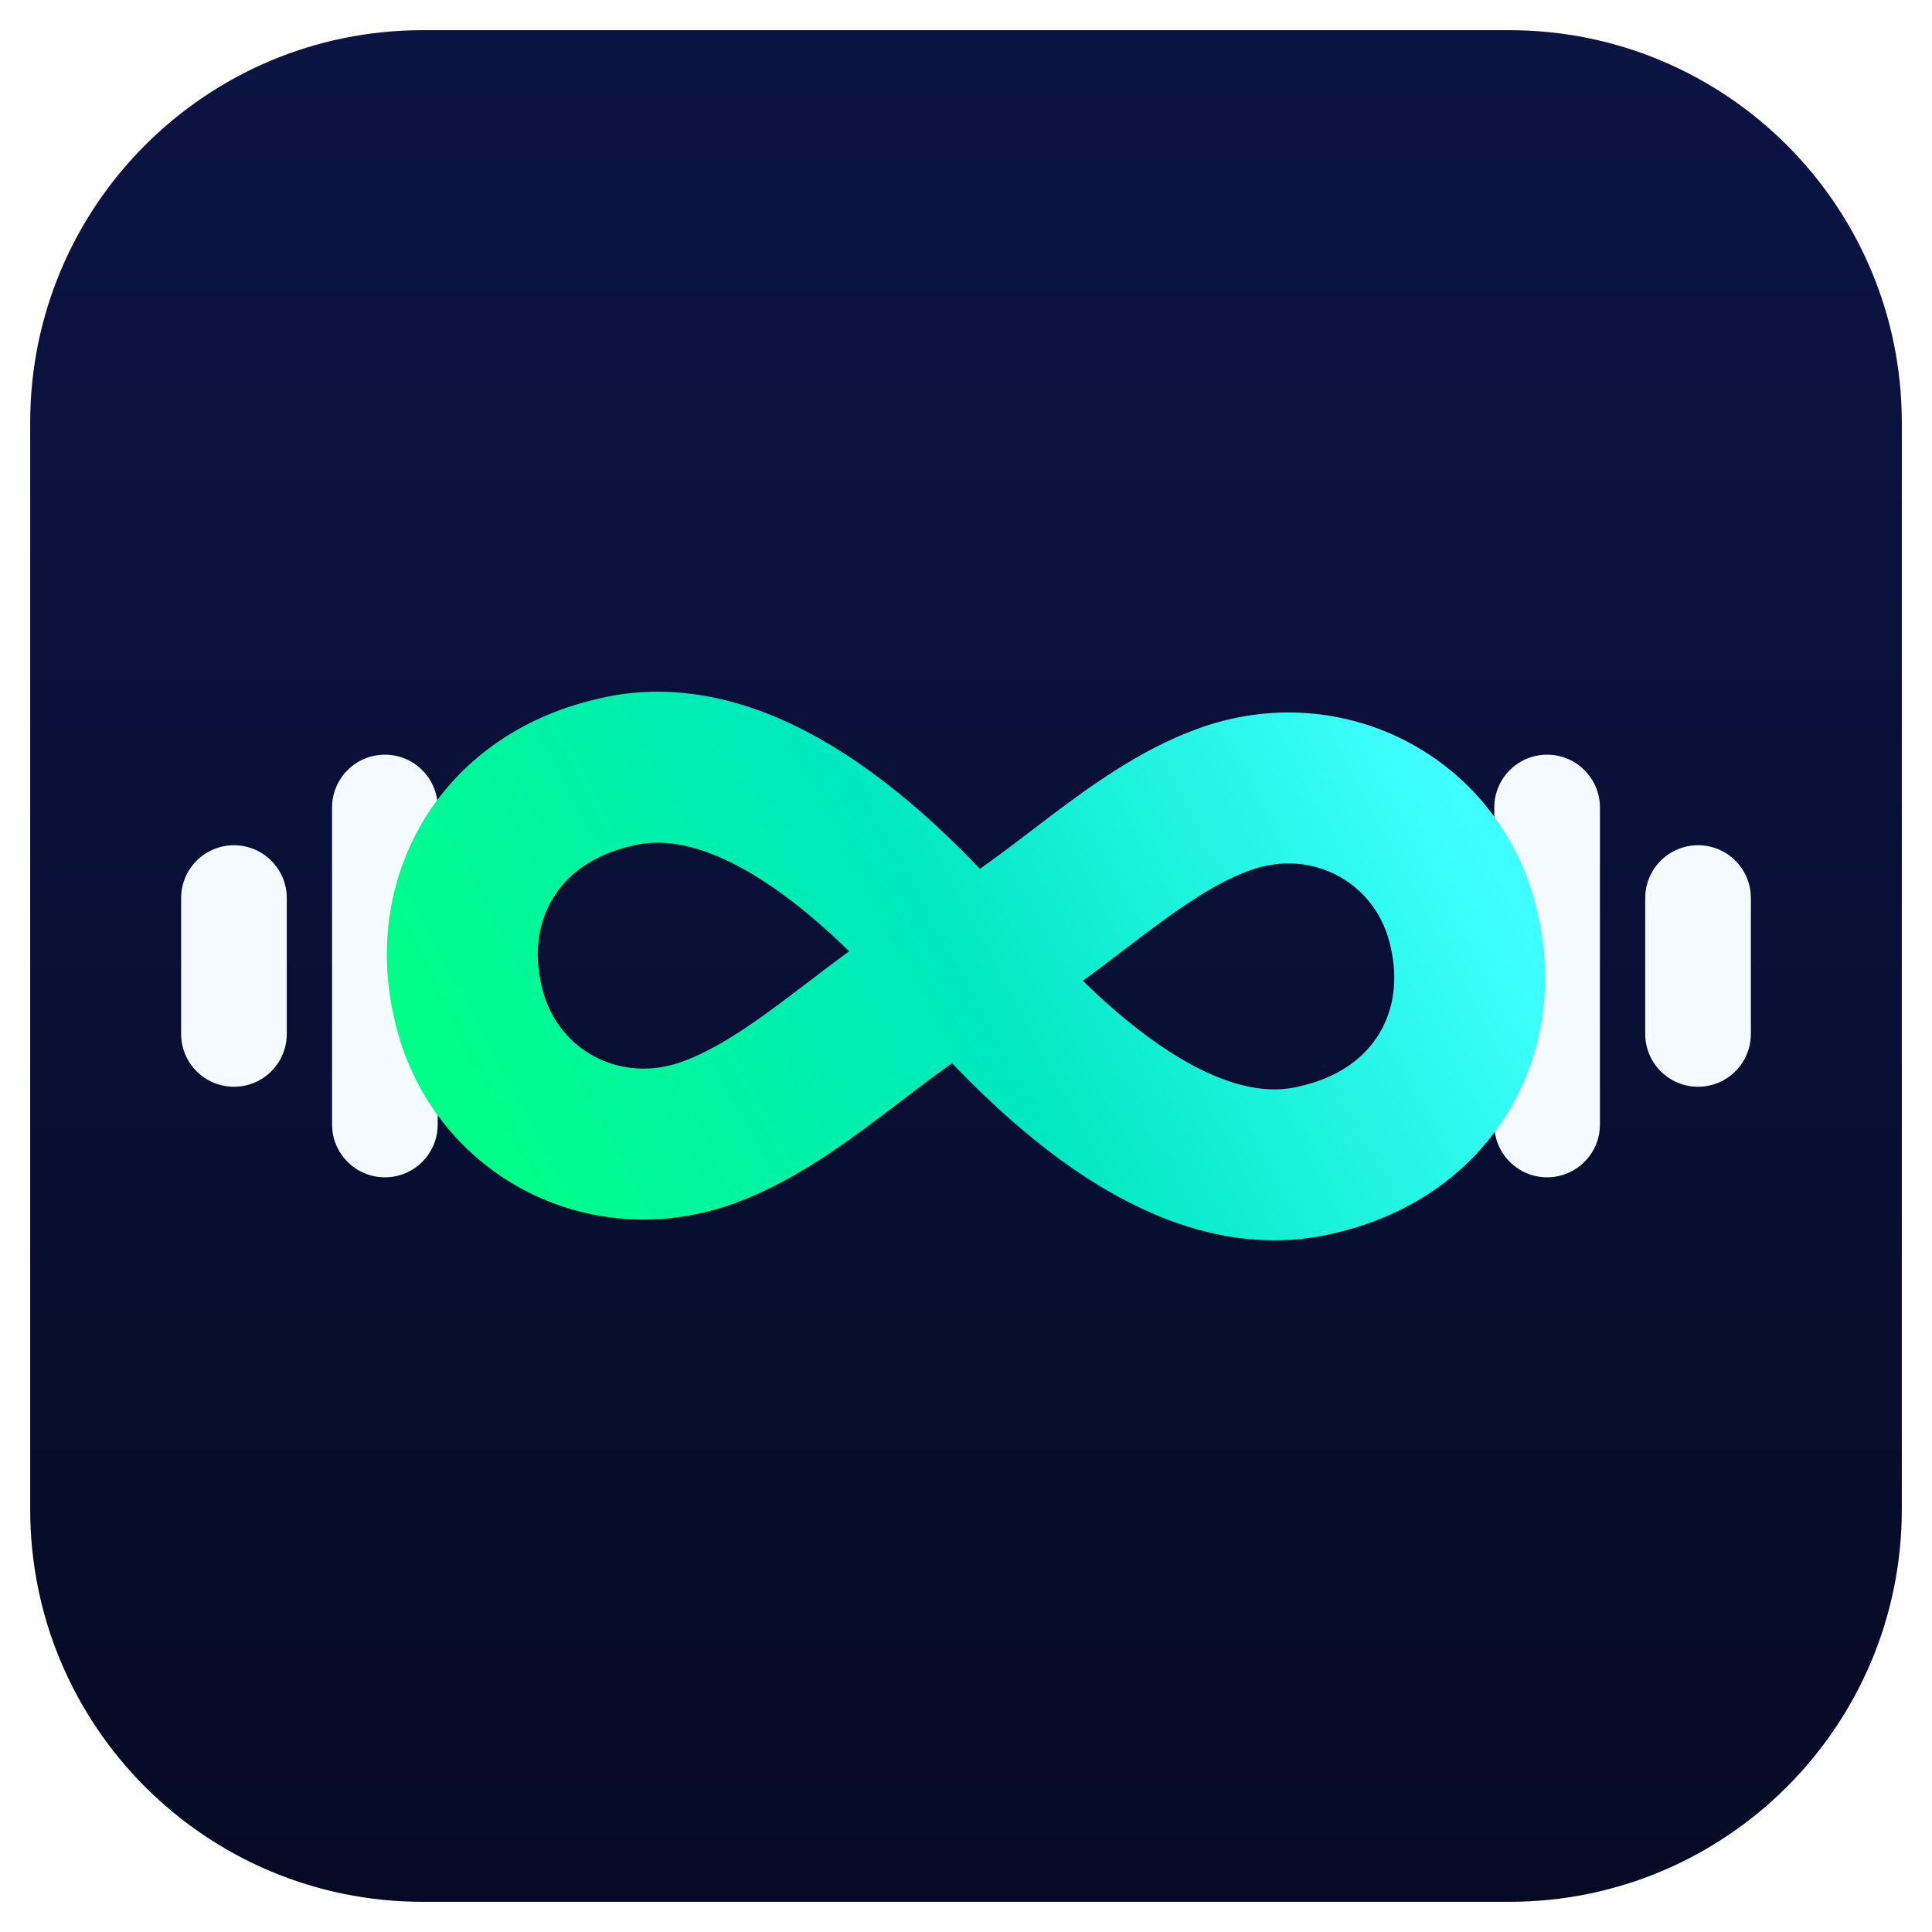
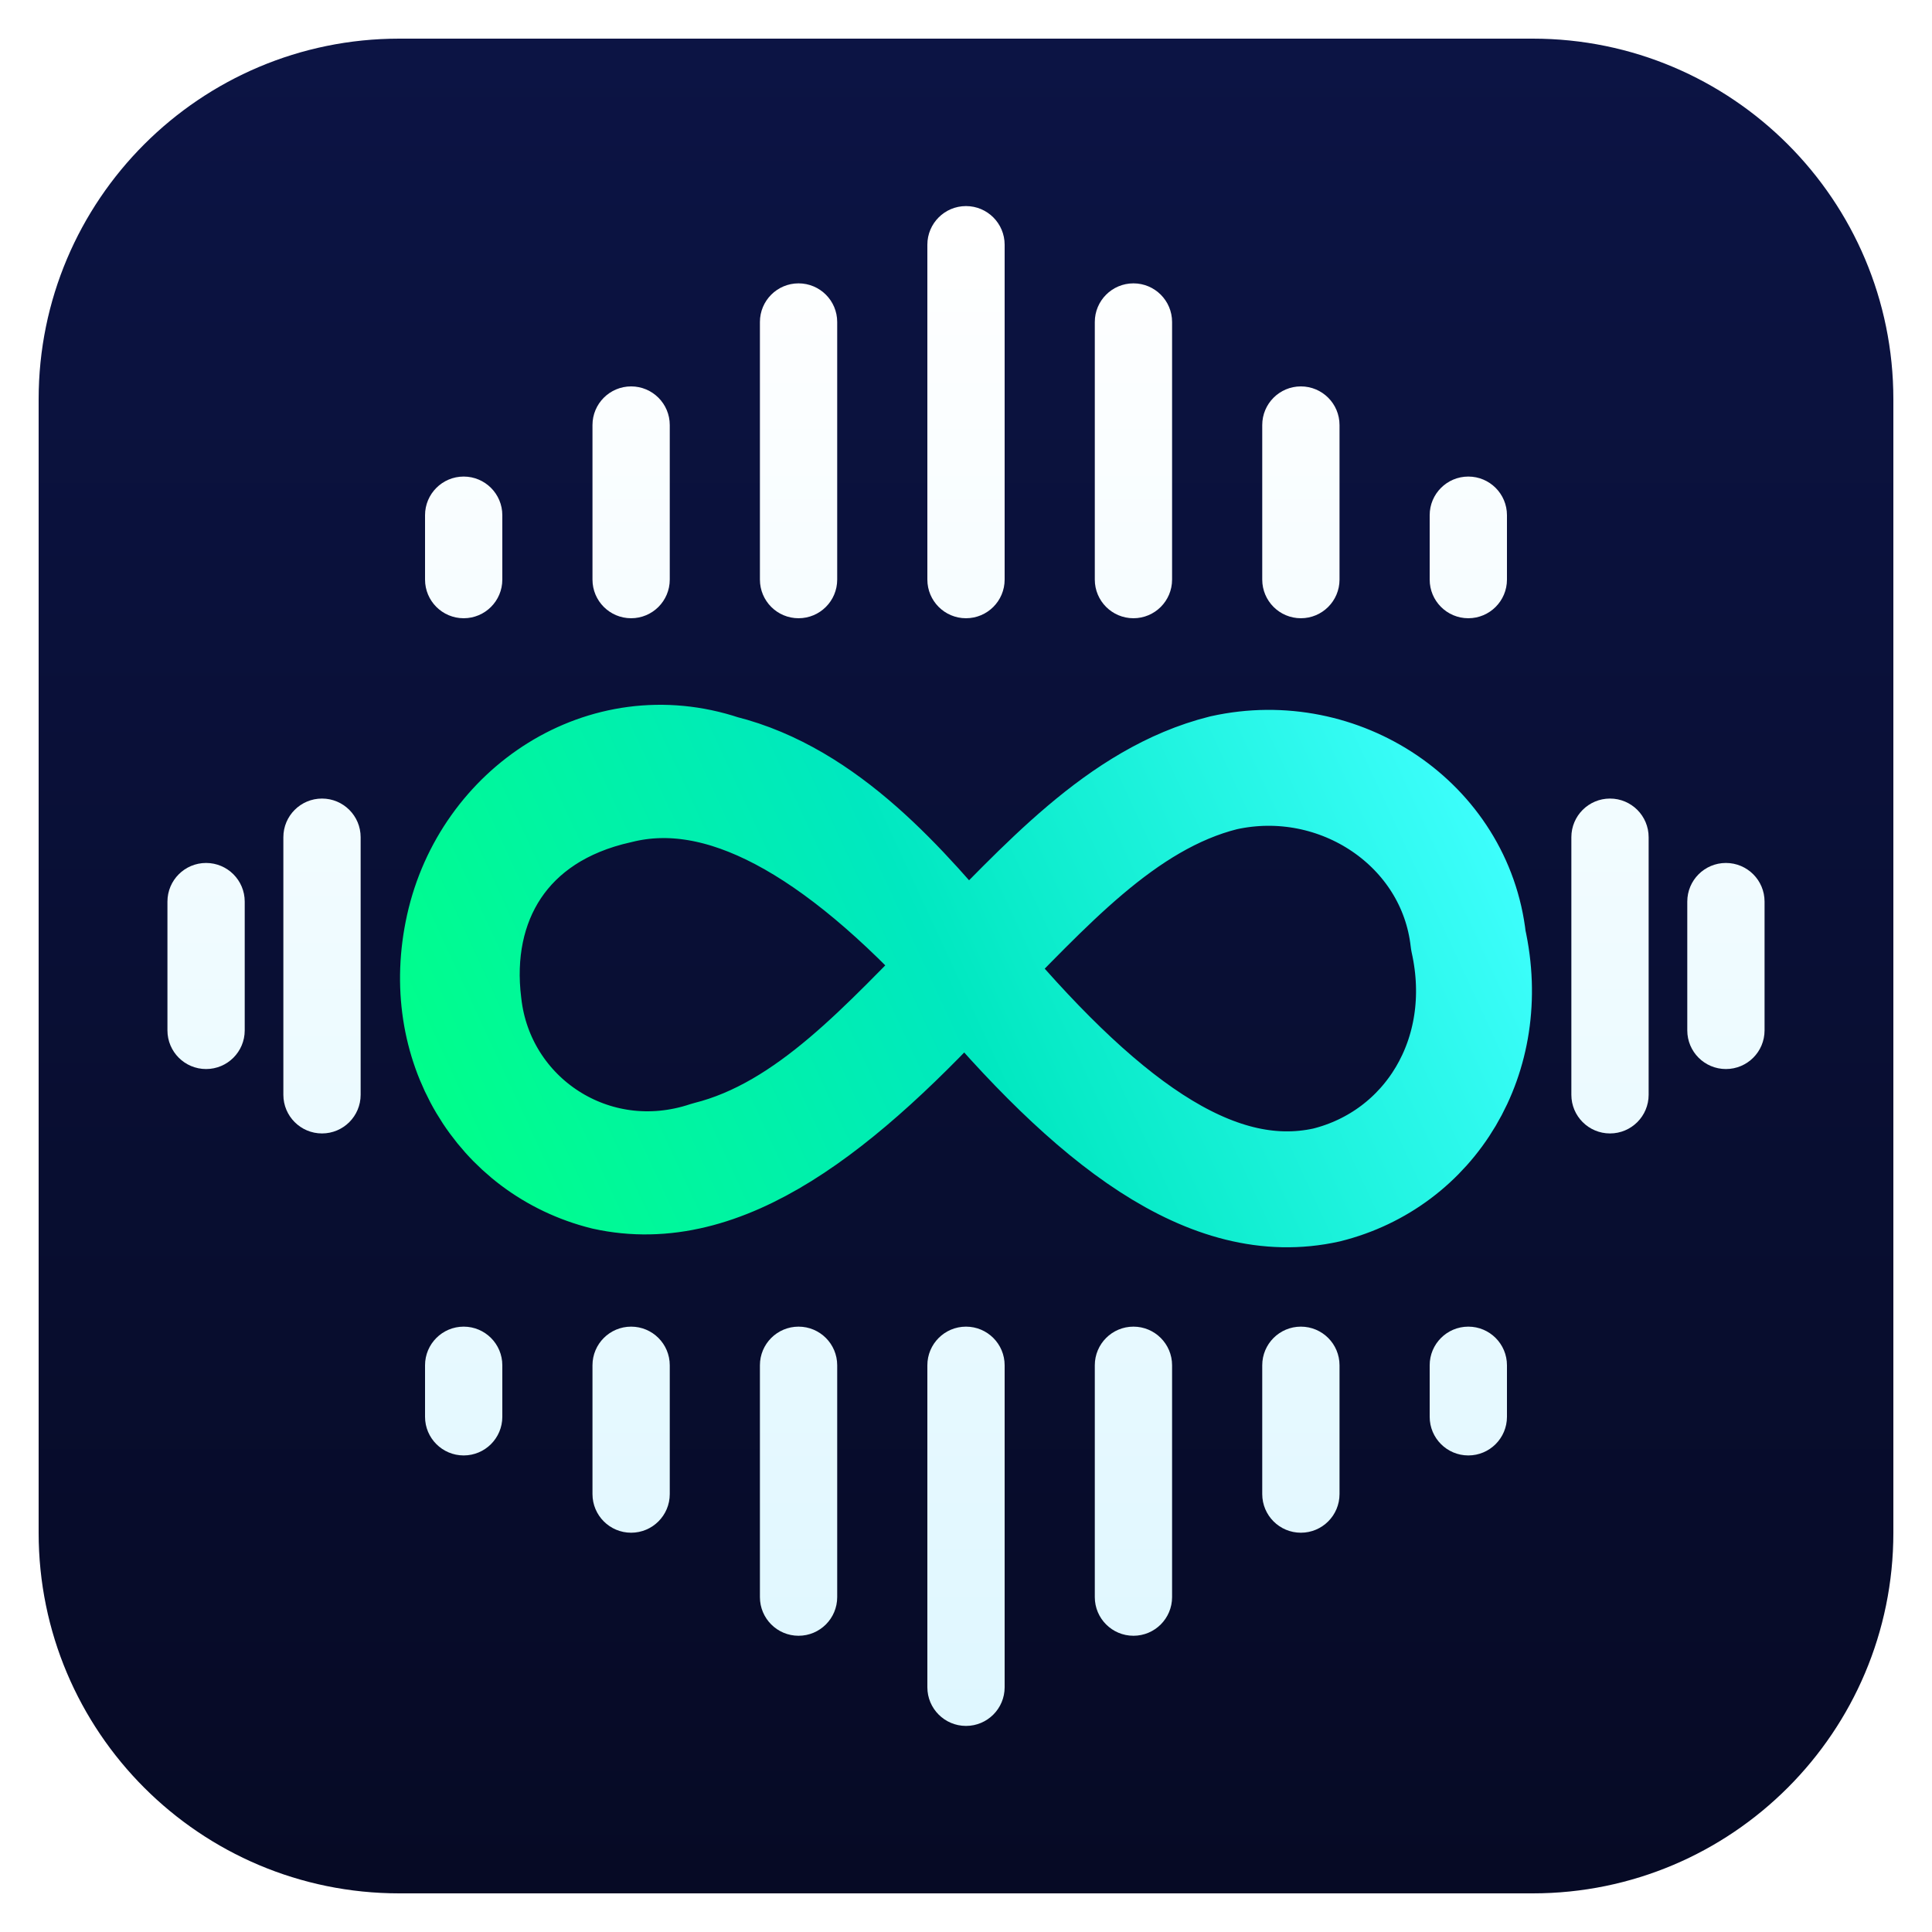
- <svg xmlns="http://www.w3.org/2000/svg" viewBox="0 0 64 64" role="img" aria-label="Listening Loop">
+ <svg xmlns="http://www.w3.org/2000/svg" viewBox="0 0 150 150" role="img" aria-labelledby="title desc">
  <defs>
-     <linearGradient id="bg" x1="0" y1="0" x2="0" y2="64" gradientUnits="userSpaceOnUse">
+     <linearGradient id="bg" x1="0" y1="0" x2="0" y2="150" gradientUnits="userSpaceOnUse">
      <stop offset="0" stop-color="#0c1445" />
      <stop offset="1" stop-color="#060a24" />
    </linearGradient>
-     <linearGradient id="loop" x1="17" y1="40" x2="47" y2="24" gradientUnits="userSpaceOnUse">
+     <linearGradient id="loop" x1="35" y1="94" x2="115" y2="57" gradientUnits="userSpaceOnUse">
      <stop offset="0" stop-color="#00ff88" />
      <stop offset=".48" stop-color="#00e8c0" />
      <stop offset="1" stop-color="#40ffff" />
    </linearGradient>
+     <linearGradient id="wave" x1="75" y1="17" x2="75" y2="133" gradientUnits="userSpaceOnUse">
+       <stop offset="0" stop-color="#ffffff" />
+       <stop offset="1" stop-color="#dff7ff" />
+     </linearGradient>
  </defs>
-   <rect x="1" y="1" width="62" height="62" rx="13" fill="url(#bg)" />
-   <g fill="#f4fbff">
-     <rect x="6" y="28" width="3.5" height="8" rx="1.75" />
-     <rect x="11" y="25" width="3.5" height="14" rx="1.75" />
-     <rect x="49.5" y="25" width="3.5" height="14" rx="1.75" />
-     <rect x="54.5" y="28" width="3.5" height="8" rx="1.75" />
+   <rect x="3" y="3" width="144" height="144" rx="28" fill="url(#bg)" />
+   <g fill="url(#wave)">
+     <rect x="33" y="37" width="6" height="11" rx="3" />
+     <rect x="46" y="30" width="6" height="18" rx="3" />
+     <rect x="59" y="22" width="6" height="26" rx="3" />
+     <rect x="72" y="16" width="6" height="32" rx="3" />
+     <rect x="85" y="22" width="6" height="26" rx="3" />
+     <rect x="98" y="30" width="6" height="18" rx="3" />
+     <rect x="111" y="37" width="6" height="11" rx="3" />
  </g>
-   <path d="M32 32        C27.8 27.1 23.8 24.7 20.3 25.6        C16.5 26.5 14.7 29.8 15.5 33.2        C16.3 36.8 20 38.8 23.5 37.5        C26.5 36.4 29.1 33.5 32 32        C34.9 30.5 37.5 27.6 40.5 26.5        C44 25.2 47.7 27.2 48.5 30.8        C49.3 34.2 47.5 37.5 43.7 38.4        C40.2 39.3 36.2 36.9 32 32" fill="none" stroke="url(#loop)" stroke-width="5" stroke-linecap="round" stroke-linejoin="round" />
+   <g fill="url(#wave)">
+     <rect x="13" y="67" width="6" height="16" rx="3" />
+     <rect x="22" y="62" width="6" height="26" rx="3" />
+     <rect x="122" y="62" width="6" height="26" rx="3" />
+     <rect x="131" y="67" width="6" height="16" rx="3" />
+   </g>
+   <path d="M75 75        C65 64 56 59 48 61        C39 63 35 70 36 78        C37 87 46 93 55 90        C63 88 69 81 75 75        C81 69 87 62 95 60        C104 58 113 64 114 73        C116 82 111 90 103 92        C94 94 85 87 75 75        C65 86 56 93 47 91        C39 89 34 81 36 72        C38 63 47 57 56 60        C64 62 70 69 75 75" fill="none" stroke="url(#loop)" stroke-width="9" stroke-linecap="round" stroke-linejoin="round" />
+   <g fill="url(#wave)">
+     <rect x="33" y="103" width="6" height="10" rx="3" />
+     <rect x="46" y="103" width="6" height="16" rx="3" />
+     <rect x="59" y="103" width="6" height="24" rx="3" />
+     <rect x="72" y="103" width="6" height="31" rx="3" />
+     <rect x="85" y="103" width="6" height="24" rx="3" />
+     <rect x="98" y="103" width="6" height="16" rx="3" />
+     <rect x="111" y="103" width="6" height="10" rx="3" />
+   </g>
</svg>
